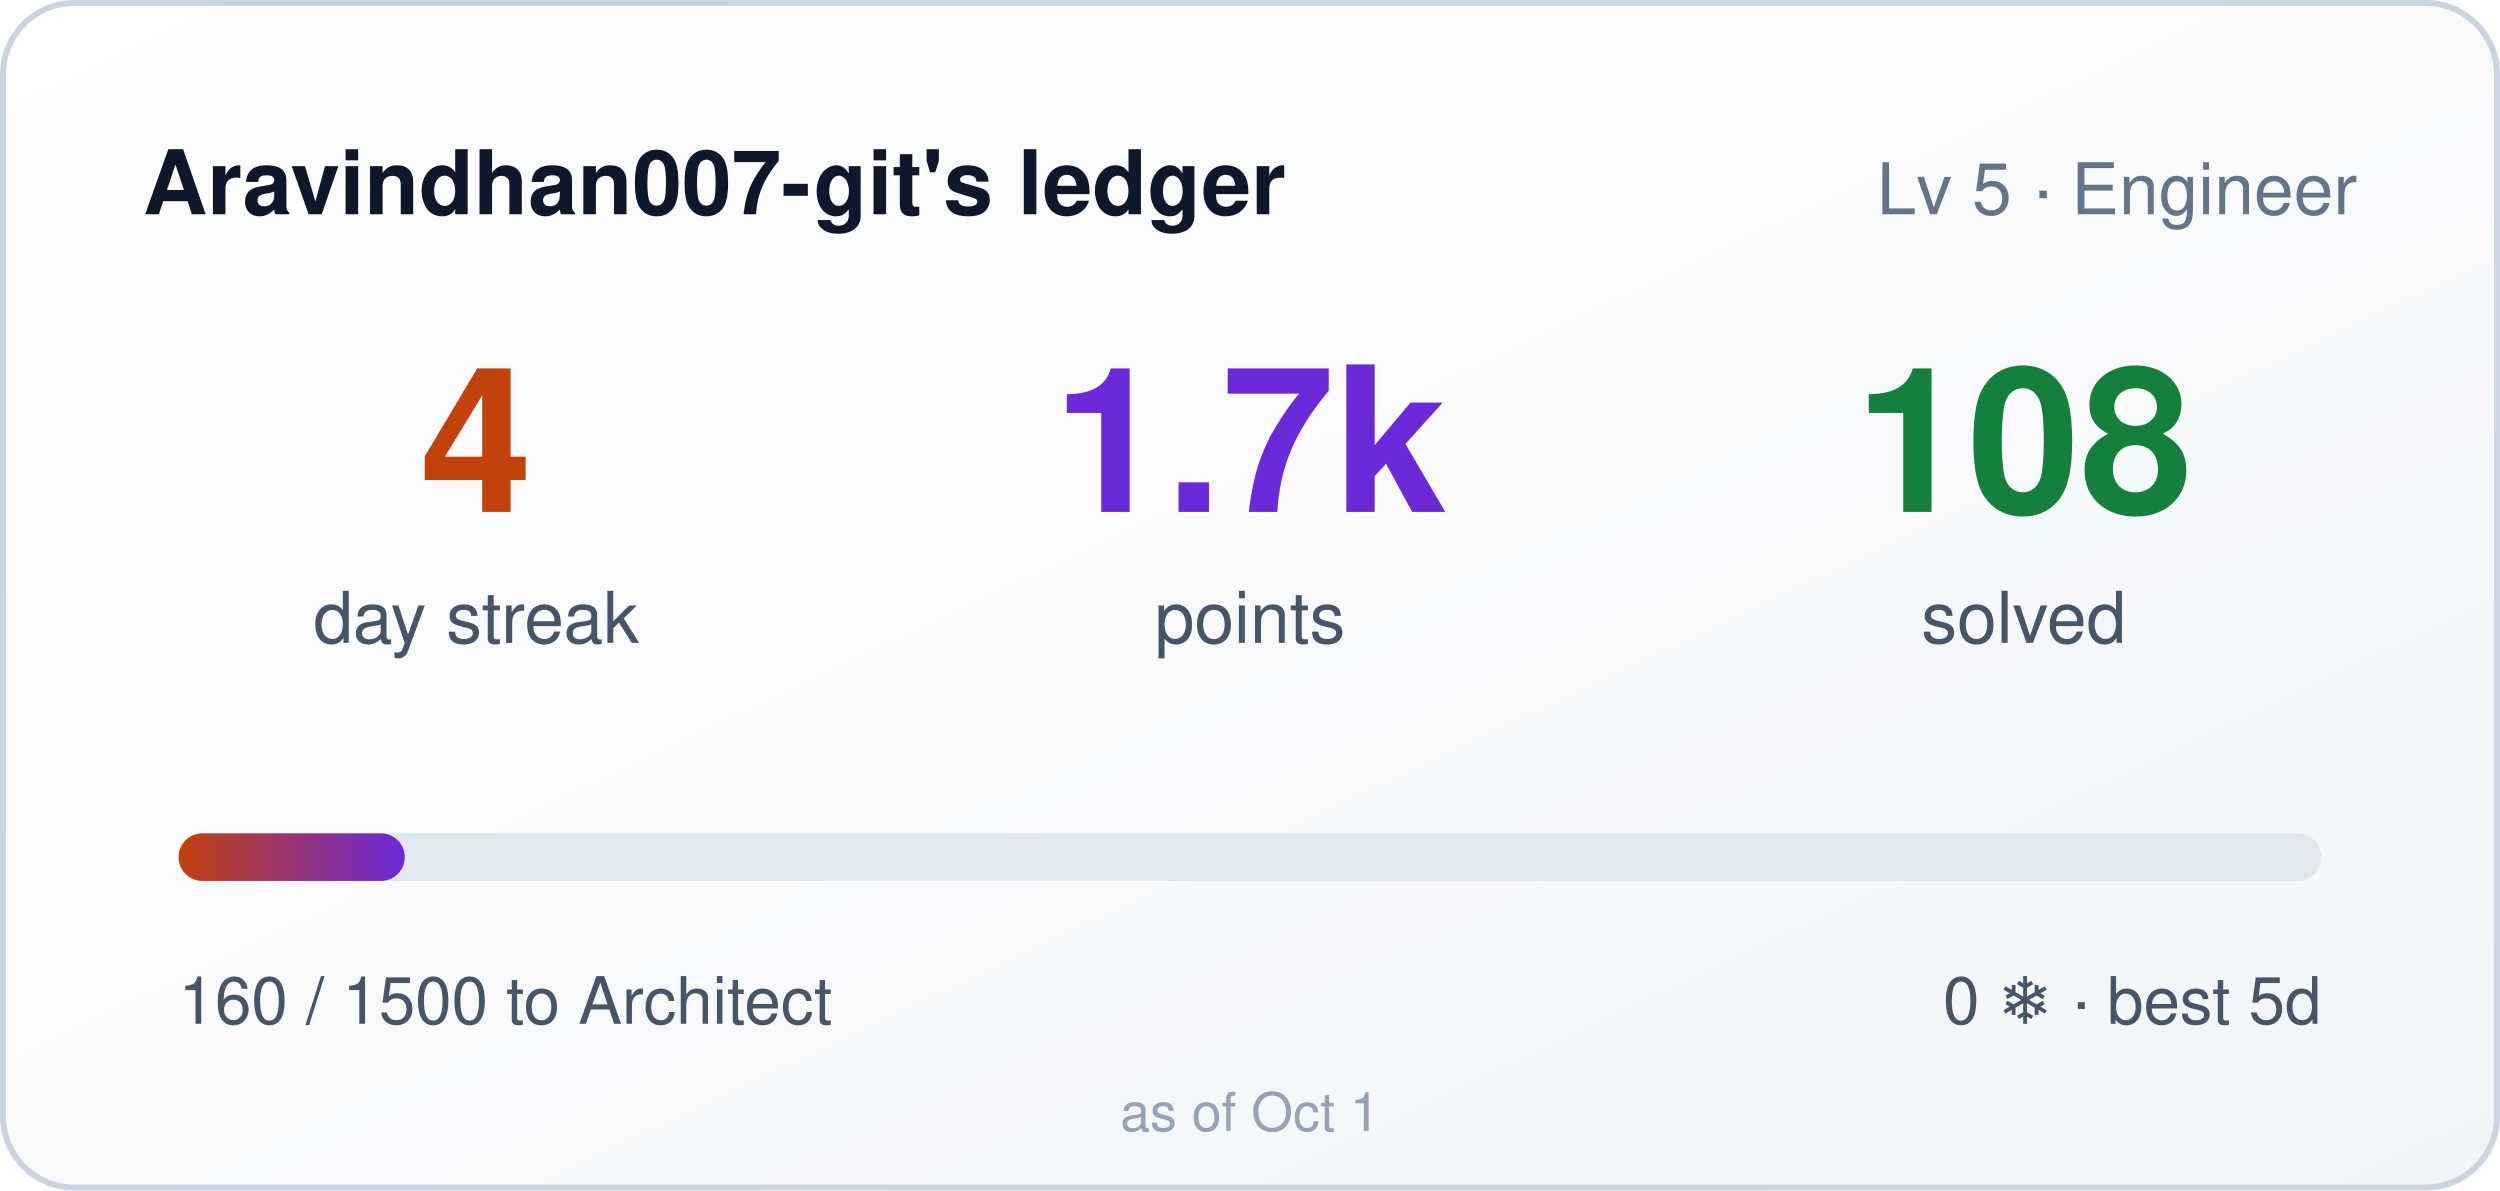
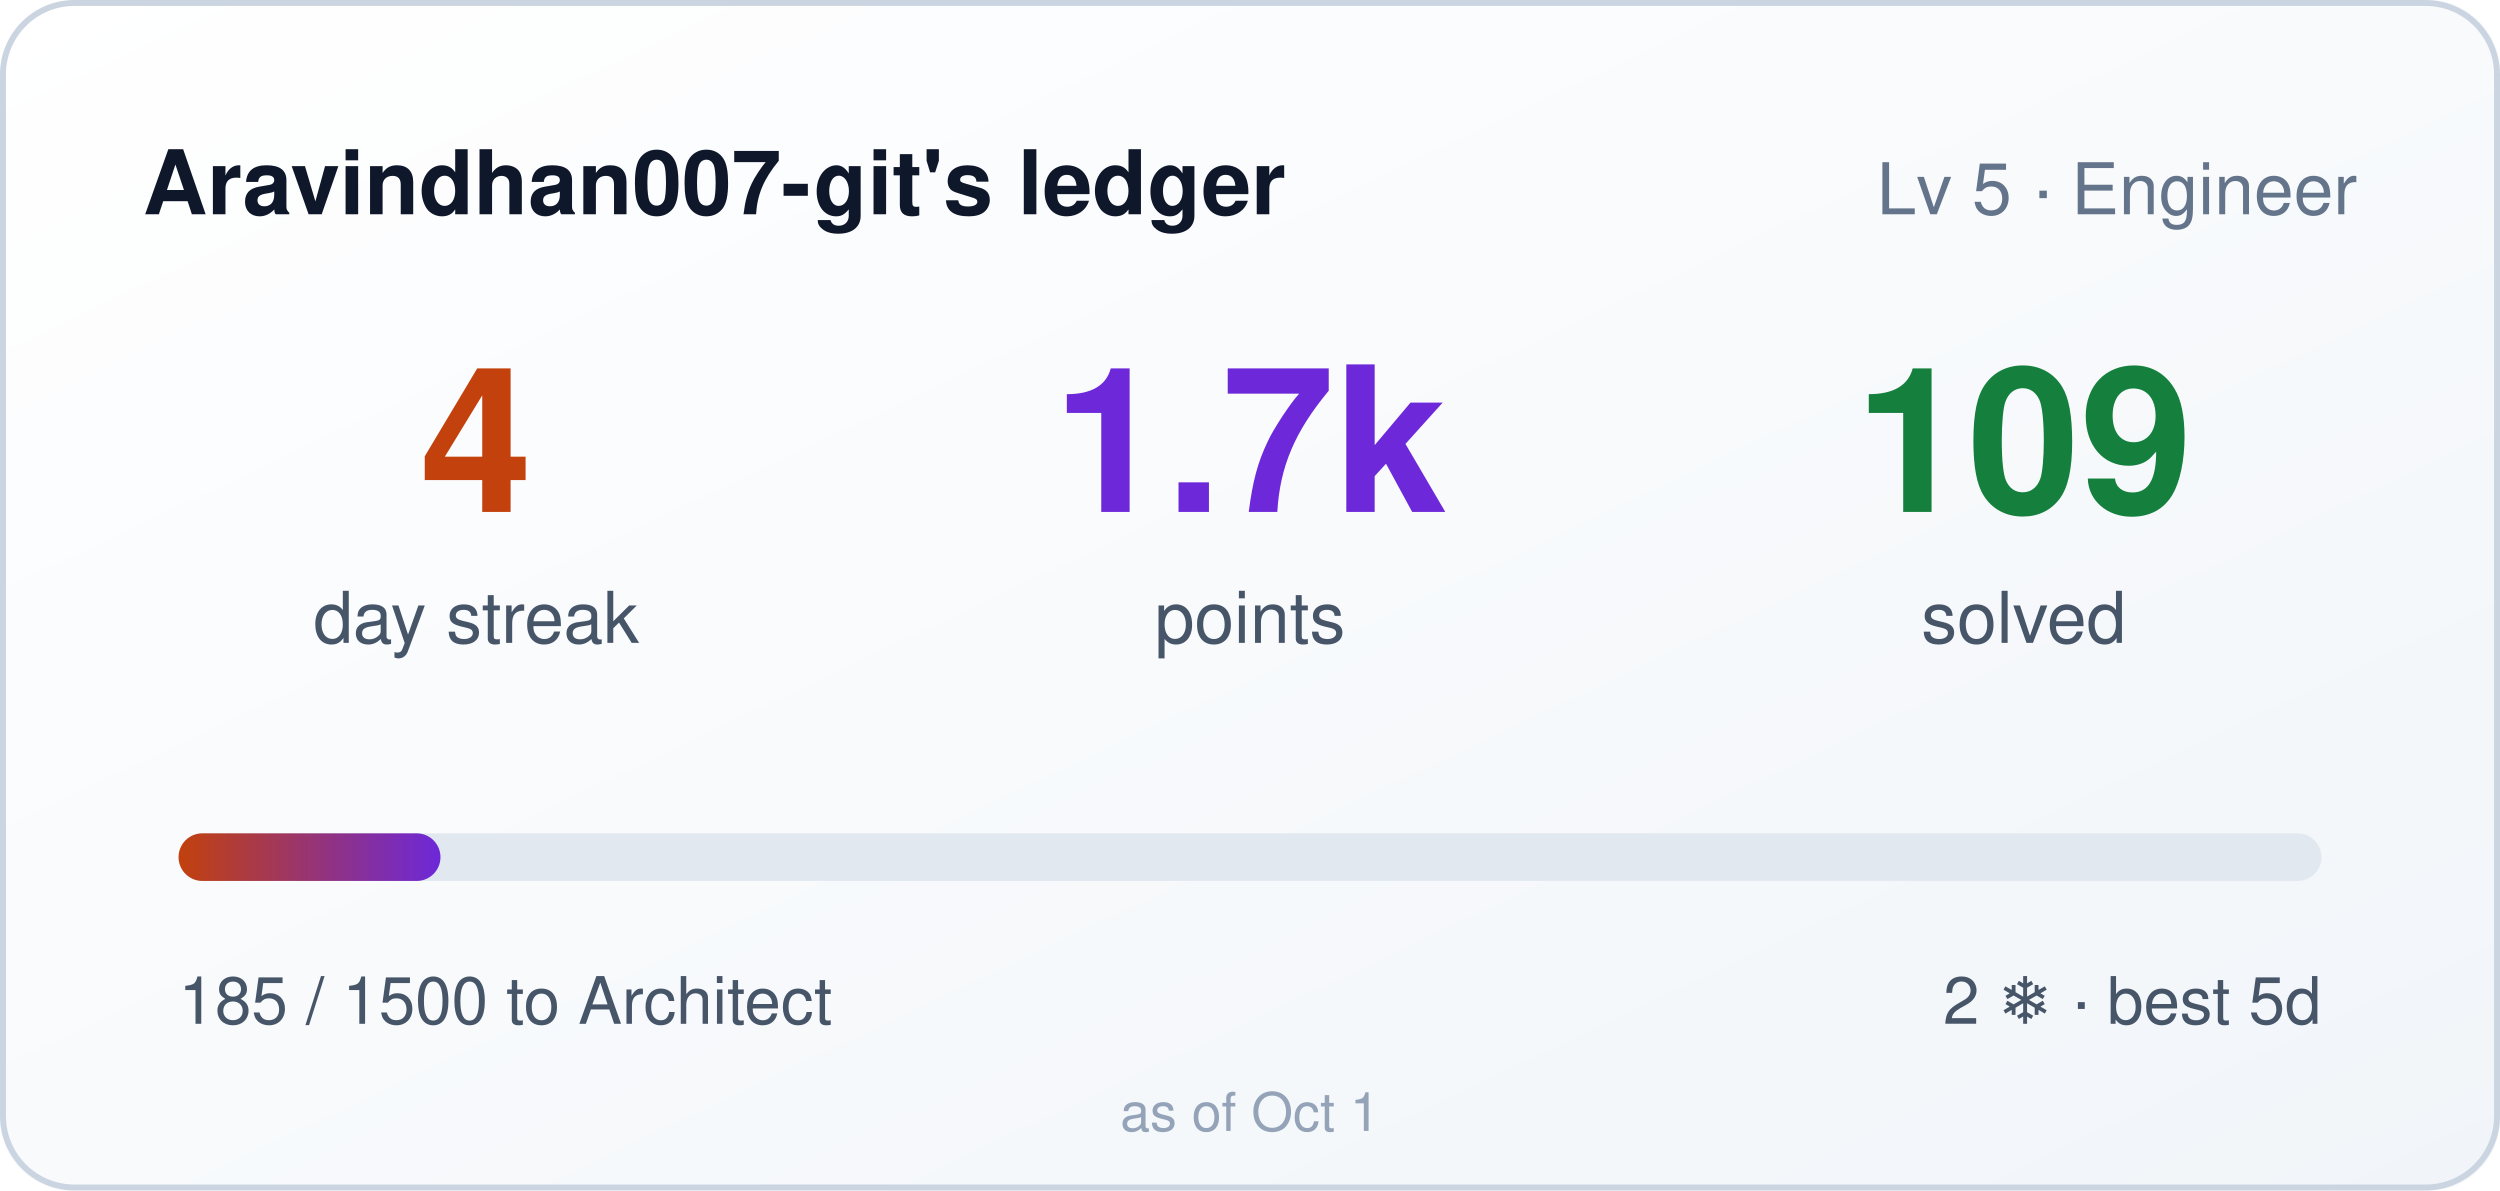
- <svg xmlns="http://www.w3.org/2000/svg" width="420" height="200" role="img" aria-label="Aravindhan007-git's ledger: 4 day streak, 1660 points">
+ <svg xmlns="http://www.w3.org/2000/svg" width="420" height="200" role="img" aria-label="Aravindhan007-git's ledger: 4 day streak, 1685 points">
  <style>
    .bar,.n{transform-box:fill-box}
    .bar{transform-origin:left center}
    @media (prefers-reduced-motion: no-preference){
      .bar{animation:cl-grow .9s cubic-bezier(.22,1,.36,1) both}
      .n{animation:cl-rise .5s ease-out both}
      .n2{animation-delay:.08s}
      .n3{animation-delay:.16s}
    }
    @keyframes cl-grow{from{transform:scaleX(0)}to{transform:scaleX(1)}}
    @keyframes cl-rise{from{opacity:0;transform:translateY(6px)}to{opacity:1;transform:none}}
  </style>
  <defs>
    <linearGradient id="bg" x1="0" y1="0" x2="1" y2="1">
      <stop offset="0" stop-color="#ffffff" />
      <stop offset="1" stop-color="#f1f5f9" />
    </linearGradient>
    <linearGradient id="bar" x1="0" y1="0" x2="1" y2="0">
      <stop offset="0" stop-color="#c2410c" />
      <stop offset="1" stop-color="#6d28d9" />
    </linearGradient>
  </defs>
  <rect width="420" height="200" rx="12" fill="url(#bg)" />
  <rect x="0.5" y="0.5" width="419" height="199" rx="12" fill="none" stroke="#cbd5e1" />
  <text x="24" y="36" fill="#0f172a" font-size="15" font-weight="600" font-family="Segoe UI,Helvetica,Arial,sans-serif">Aravindhan007-git's ledger</text>
  <text x="396" y="36" fill="#64748b" font-size="12" text-anchor="end" font-family="Segoe UI,Helvetica,Arial,sans-serif">Lv 5 · Engineer</text>
  <g font-family="Segoe UI,Helvetica,Arial,sans-serif">
    <text class="n n1" x="80" y="86" fill="#c2410c" font-size="34" font-weight="700" text-anchor="middle">4</text>
    <text x="80" y="108" fill="#475569" font-size="12" text-anchor="middle">day streak</text>
    <text class="n n2" x="210" y="86" fill="#6d28d9" font-size="34" font-weight="700" text-anchor="middle">1.7k</text>
    <text x="210" y="108" fill="#475569" font-size="12" text-anchor="middle">points</text>
-     <text class="n n3" x="340" y="86" fill="#15803d" font-size="34" font-weight="700" text-anchor="middle">108</text>
+     <text class="n n3" x="340" y="86" fill="#15803d" font-size="34" font-weight="700" text-anchor="middle">109</text>
    <text x="340" y="108" fill="#475569" font-size="12" text-anchor="middle">solved</text>
  </g>
  <rect x="30" y="140" width="360" height="8" rx="4" fill="#e2e8f0" />
-   <rect class="bar" x="30" y="140" width="38" height="8" rx="4" fill="url(#bar)" />
-   <text x="30" y="172" fill="#475569" font-size="11" font-family="Segoe UI,Helvetica,Arial,sans-serif">160 / 1500 to Architect</text>
-   <text x="390" y="172" fill="#475569" font-size="11" text-anchor="end" font-family="Segoe UI,Helvetica,Arial,sans-serif">0 ❄ · best 5d</text>
+   <rect class="bar" x="30" y="140" width="44" height="8" rx="4" fill="url(#bar)" />
+   <text x="30" y="172" fill="#475569" font-size="11" font-family="Segoe UI,Helvetica,Arial,sans-serif">185 / 1500 to Architect</text>
+   <text x="390" y="172" fill="#475569" font-size="11" text-anchor="end" font-family="Segoe UI,Helvetica,Arial,sans-serif">2 ❄ · best 5d</text>
  <text x="210" y="190" fill="#94a3b8" font-size="9" text-anchor="middle" font-family="Segoe UI,Helvetica,Arial,sans-serif">as of Oct 1</text>
</svg>
